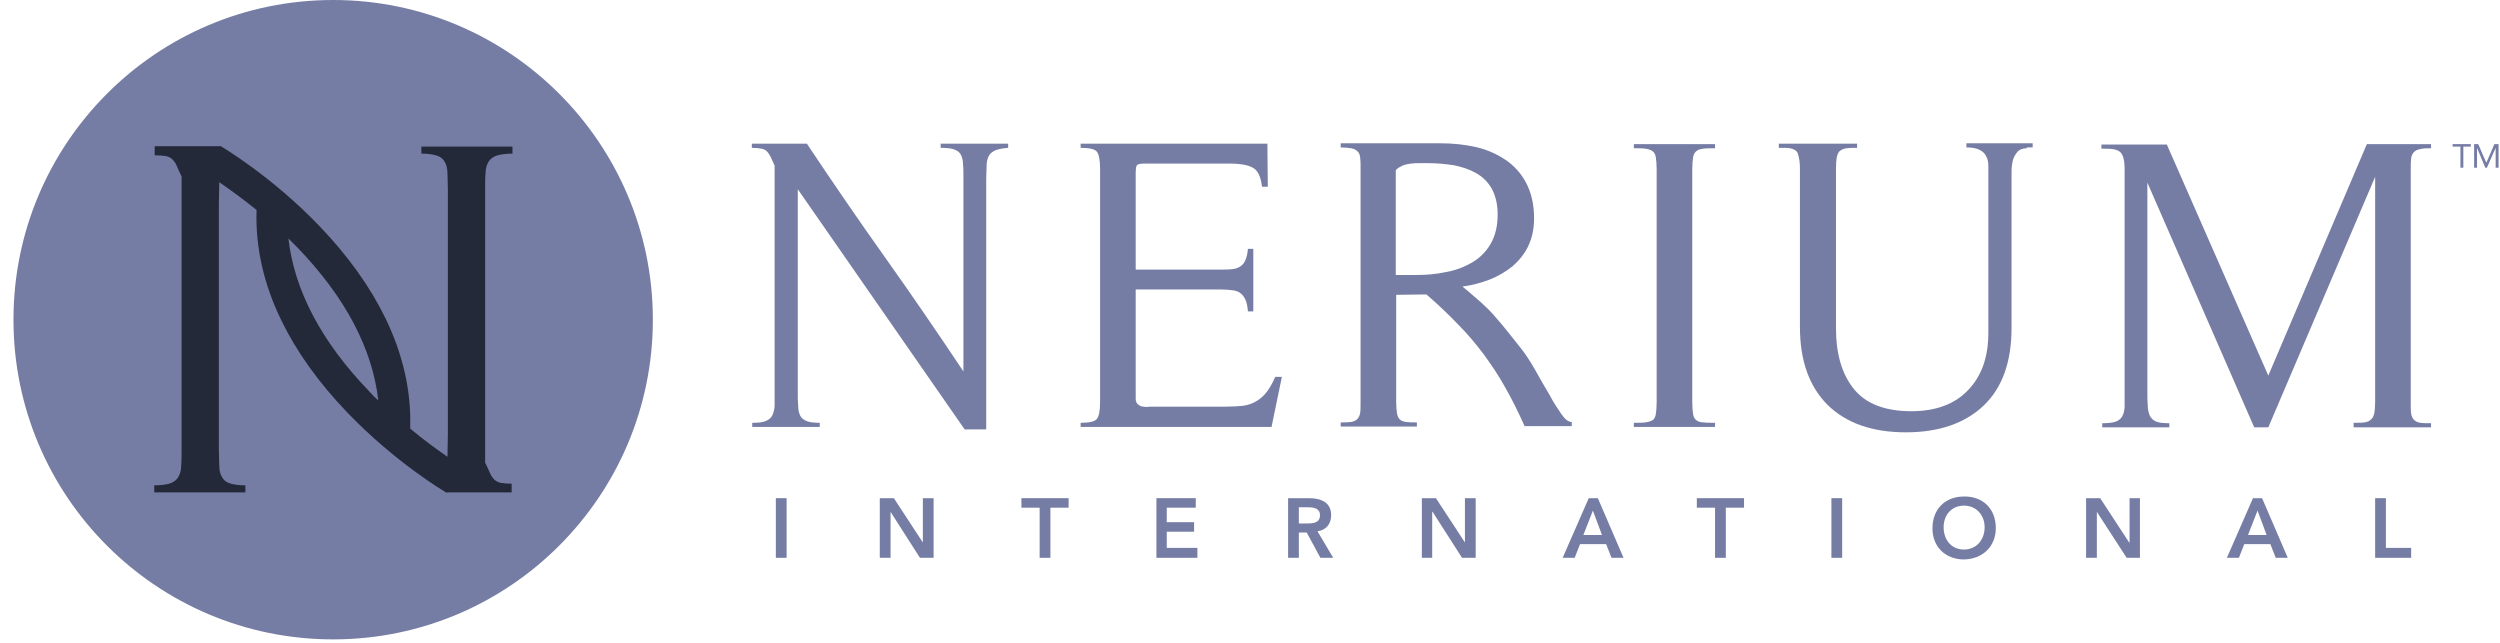
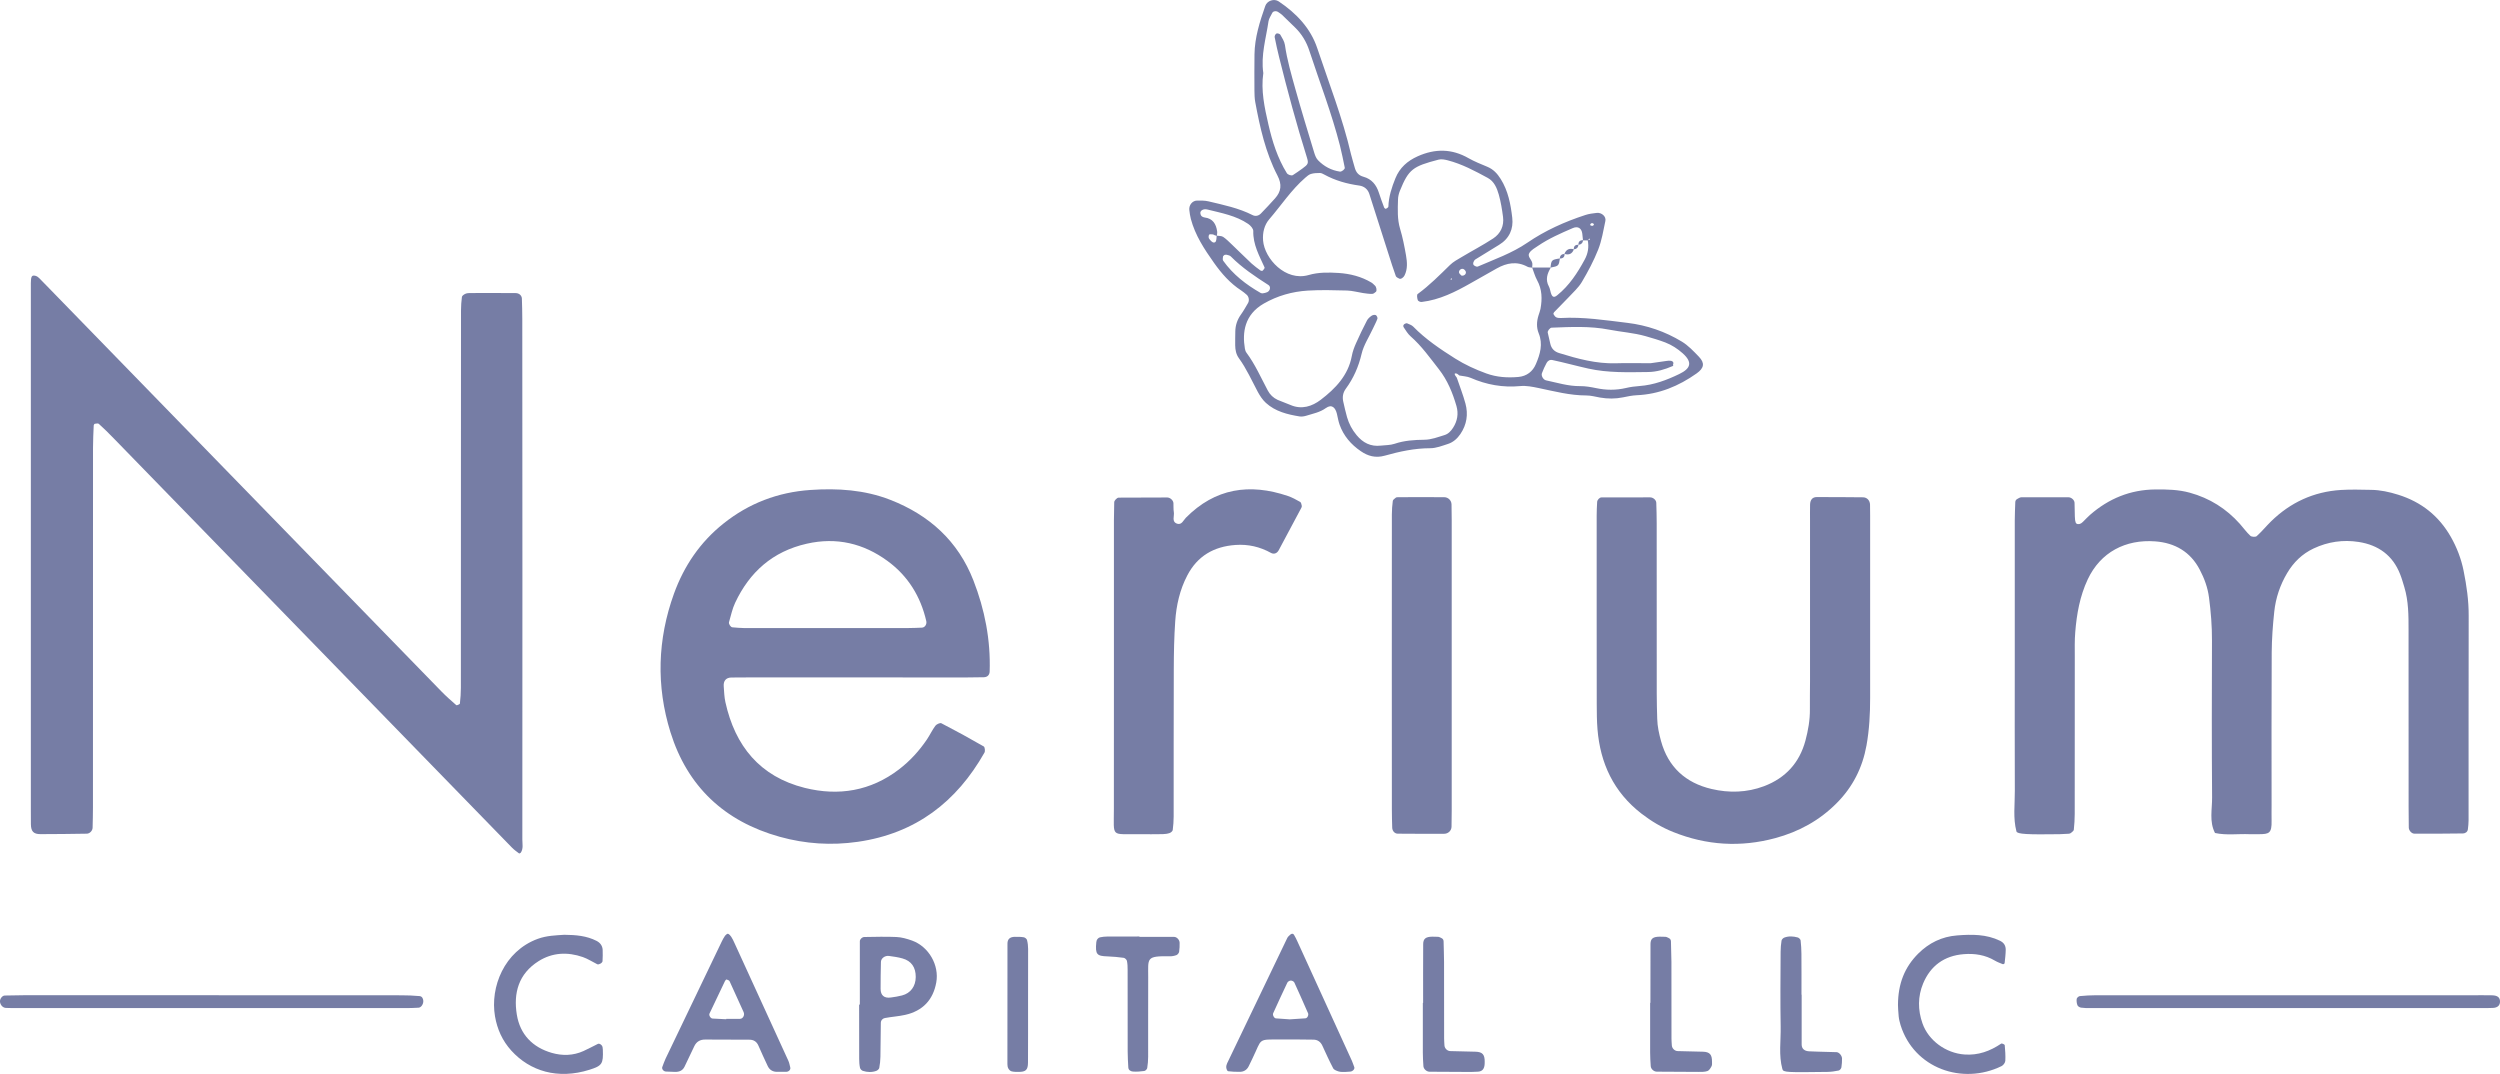
- <svg xmlns="http://www.w3.org/2000/svg" width="175" height="45" viewBox="0 0 175 45" fill="none">
-   <path d="M45.7 22.378C45.7 34.727 35.67 44.757 23.321 44.757C10.972 44.757 0.943 34.756 0.943 22.378C0.943 10.03 10.943 0 23.321 0C35.67 0 45.7 10.03 45.7 22.378Z" fill="#767DA5" />
-   <path d="M35.844 33.858C35.496 33.858 35.235 33.829 35.061 33.8C34.887 33.771 34.742 33.684 34.626 33.597C34.51 33.481 34.394 33.336 34.307 33.133C34.22 32.93 34.105 32.669 33.959 32.379V13.305C33.959 12.842 33.959 12.436 33.989 12.117C33.989 11.798 34.075 11.537 34.191 11.334C34.307 11.131 34.51 10.986 34.742 10.899C35.003 10.812 35.38 10.754 35.873 10.754V10.262H29.495V10.754C29.959 10.754 30.336 10.812 30.597 10.899C30.858 10.986 31.032 11.131 31.148 11.363C31.264 11.566 31.322 11.827 31.322 12.146C31.322 12.465 31.351 12.842 31.351 13.276V30.379L31.322 31.973C30.655 31.51 29.756 30.872 28.713 30.002C28.8 27.422 28.22 24.814 26.974 22.263C25.901 20.059 24.365 17.914 22.364 15.827C19.002 12.32 15.552 10.291 15.407 10.204L15.378 10.233H10.827V10.87C11.175 10.87 11.436 10.899 11.61 10.928C11.784 10.957 11.929 11.044 12.045 11.131C12.161 11.247 12.277 11.392 12.364 11.595C12.451 11.798 12.567 12.059 12.711 12.349V31.423C12.711 31.887 12.711 32.292 12.682 32.611C12.682 32.93 12.596 33.191 12.48 33.394C12.364 33.597 12.161 33.742 11.929 33.829C11.668 33.916 11.291 33.974 10.798 33.974V34.466H17.176V33.974C16.712 33.974 16.335 33.916 16.074 33.829C15.813 33.742 15.639 33.597 15.523 33.365C15.407 33.162 15.349 32.901 15.349 32.582C15.349 32.263 15.32 31.887 15.32 31.452V14.32L15.349 12.755C16.016 13.218 16.915 13.856 17.958 14.697C17.871 17.277 18.451 19.886 19.698 22.436C20.77 24.64 22.306 26.785 24.307 28.872C27.669 32.379 31.119 34.408 31.264 34.495L31.293 34.466H35.815V33.858H35.844ZM25.872 27.422C22.48 23.915 20.596 20.291 20.19 16.697C20.393 16.9 20.596 17.103 20.799 17.306C24.191 20.813 26.075 24.437 26.481 28.031C26.278 27.857 26.075 27.654 25.872 27.422Z" fill="#242939" />
-   <path d="M69.672 10.523C69.469 10.61 69.296 10.755 69.209 10.928C69.122 11.102 69.064 11.334 69.064 11.595C69.064 11.856 69.035 12.175 69.035 12.552V30.06H67.527L55.845 13.247V27.48C55.845 27.857 55.845 28.176 55.874 28.437C55.874 28.698 55.932 28.93 56.019 29.104C56.106 29.278 56.251 29.394 56.483 29.48C56.686 29.567 57.005 29.596 57.382 29.596V29.886H52.657V29.596C53.062 29.596 53.381 29.567 53.584 29.48C53.787 29.394 53.961 29.278 54.048 29.104C54.135 28.93 54.193 28.727 54.222 28.466C54.222 28.205 54.222 27.886 54.222 27.48V11.595C54.106 11.334 54.019 11.131 53.932 10.957C53.845 10.783 53.758 10.668 53.671 10.581C53.584 10.494 53.439 10.436 53.294 10.407C53.149 10.378 52.917 10.349 52.628 10.349V10.059H56.483C58.28 12.755 60.106 15.421 61.962 18.03C63.817 20.639 65.643 23.306 67.44 26.002V12.494C67.44 12.117 67.44 11.769 67.411 11.508C67.411 11.247 67.353 11.015 67.266 10.841C67.18 10.668 67.034 10.552 66.803 10.465C66.571 10.378 66.252 10.349 65.846 10.349V10.059H70.571V10.349C70.194 10.378 69.904 10.436 69.672 10.523Z" fill="#767DA5" />
-   <path d="M89.007 29.886H75.644V29.596C76.253 29.596 76.629 29.509 76.774 29.336C76.919 29.162 77.006 28.785 77.006 28.147V11.798C77.006 11.189 76.919 10.783 76.774 10.61C76.629 10.436 76.253 10.349 75.644 10.349V10.059H88.717L88.746 13.073H88.341C88.254 12.32 88.022 11.885 87.645 11.711C87.297 11.537 86.775 11.45 86.079 11.45H80.166C79.847 11.45 79.644 11.479 79.586 11.566C79.528 11.624 79.499 11.827 79.499 12.146V18.871H85.442C85.761 18.871 86.022 18.871 86.253 18.842C86.485 18.813 86.688 18.755 86.833 18.639C86.978 18.552 87.094 18.407 87.181 18.204C87.268 18.001 87.326 17.741 87.355 17.422H87.732V21.799H87.355C87.326 21.451 87.268 21.161 87.181 20.987C87.094 20.784 86.978 20.639 86.833 20.523C86.688 20.407 86.514 20.349 86.282 20.32C86.05 20.291 85.79 20.262 85.442 20.262H79.499V27.915C79.499 28.089 79.557 28.234 79.673 28.321C79.789 28.408 79.905 28.466 80.05 28.466C80.195 28.495 80.34 28.495 80.514 28.466C80.688 28.466 80.833 28.466 80.949 28.466H85.79C86.253 28.466 86.659 28.437 87.007 28.408C87.355 28.35 87.645 28.263 87.935 28.089C88.196 27.944 88.457 27.712 88.659 27.451C88.862 27.191 89.065 26.843 89.268 26.379H89.732L89.007 29.886Z" fill="#767DA5" />
-   <path d="M106.748 29.886C106.284 28.843 105.82 27.915 105.356 27.104C104.893 26.263 104.371 25.509 103.849 24.785C103.298 24.06 102.718 23.364 102.052 22.697C101.414 22.031 100.689 21.335 99.849 20.61L97.733 20.639V28.147C97.733 28.466 97.761 28.727 97.79 28.93C97.82 29.133 97.906 29.278 97.993 29.365C98.08 29.451 98.225 29.509 98.428 29.538C98.631 29.567 98.863 29.567 99.182 29.567V29.857H93.848V29.567C94.138 29.567 94.37 29.567 94.573 29.538C94.747 29.509 94.892 29.451 95.008 29.336C95.095 29.249 95.182 29.104 95.211 28.901C95.24 28.727 95.24 28.466 95.24 28.118V11.769C95.24 11.45 95.24 11.218 95.211 11.015C95.182 10.812 95.124 10.668 95.008 10.581C94.921 10.494 94.776 10.407 94.573 10.378C94.399 10.349 94.138 10.32 93.848 10.32V10.03H100.834C101.704 10.03 102.516 10.117 103.298 10.291C104.081 10.465 104.777 10.783 105.385 11.189C105.994 11.595 106.487 12.146 106.835 12.813C107.183 13.479 107.385 14.291 107.385 15.277C107.385 16.03 107.241 16.668 106.98 17.219C106.719 17.77 106.342 18.233 105.878 18.639C105.414 19.016 104.864 19.335 104.284 19.567C103.675 19.799 103.037 19.973 102.371 20.059C102.95 20.523 103.385 20.929 103.762 21.248C104.11 21.567 104.429 21.886 104.69 22.205C104.95 22.494 105.211 22.813 105.472 23.132C105.733 23.451 106.023 23.828 106.371 24.263C106.777 24.756 107.125 25.306 107.472 25.915C107.82 26.524 108.139 27.104 108.458 27.625C108.748 28.176 109.038 28.611 109.299 28.988C109.56 29.365 109.791 29.538 110.023 29.538V29.828H106.748V29.886ZM97.761 19.248H99.153C99.849 19.248 100.544 19.19 101.211 19.045C101.878 18.929 102.487 18.697 103.037 18.378C103.588 18.059 104.023 17.625 104.342 17.074C104.661 16.523 104.835 15.856 104.835 15.016C104.835 14.291 104.69 13.711 104.429 13.218C104.168 12.755 103.791 12.378 103.327 12.117C102.863 11.856 102.342 11.682 101.762 11.566C101.182 11.479 100.573 11.421 99.965 11.421H99.385C99.182 11.421 98.979 11.421 98.776 11.45C98.573 11.479 98.37 11.508 98.167 11.595C97.993 11.682 97.82 11.769 97.704 11.914V19.248H97.761Z" fill="#767DA5" />
-   <path d="M114.371 29.886V29.596C114.69 29.596 114.98 29.596 115.183 29.567C115.386 29.538 115.56 29.48 115.676 29.422C115.792 29.336 115.879 29.191 115.908 28.988C115.937 28.785 115.966 28.524 115.966 28.176V11.827C115.966 11.479 115.937 11.218 115.908 11.015C115.879 10.812 115.792 10.668 115.676 10.581C115.56 10.494 115.386 10.436 115.183 10.407C114.98 10.378 114.719 10.378 114.371 10.378V10.088H120.053V10.378C119.705 10.378 119.444 10.378 119.241 10.407C119.039 10.436 118.865 10.465 118.749 10.581C118.633 10.668 118.546 10.812 118.517 11.015C118.488 11.218 118.459 11.479 118.459 11.827V28.176C118.459 28.524 118.488 28.785 118.517 28.988C118.546 29.191 118.633 29.336 118.749 29.422C118.865 29.509 119.039 29.567 119.241 29.567C119.444 29.596 119.705 29.596 120.053 29.596V29.886H114.371Z" fill="#767DA5" />
-   <path d="M141.881 10.378C141.591 10.378 141.359 10.465 141.214 10.639C141.069 10.812 140.953 11.015 140.895 11.247C140.837 11.479 140.808 11.74 140.808 12.001V12.726V22.958C140.808 25.306 140.171 27.133 138.866 28.379C137.562 29.625 135.735 30.263 133.416 30.263C131.068 30.263 129.242 29.625 127.938 28.35C126.662 27.075 125.996 25.277 125.996 22.9V11.798C125.996 11.363 125.938 11.015 125.851 10.754C125.764 10.494 125.445 10.349 124.952 10.349H124.517V10.059H129.996V10.349C129.677 10.349 129.445 10.349 129.242 10.378C129.068 10.407 128.923 10.465 128.807 10.552C128.691 10.639 128.633 10.783 128.575 10.986C128.547 11.189 128.518 11.45 128.518 11.769V22.958C128.518 24.756 128.923 26.176 129.764 27.22C130.605 28.263 131.938 28.785 133.793 28.785C135.504 28.785 136.837 28.292 137.765 27.306C138.721 26.321 139.185 24.987 139.185 23.277V12.668V11.682C139.185 11.392 139.156 11.16 139.04 10.957C138.953 10.755 138.808 10.61 138.576 10.494C138.373 10.378 138.054 10.32 137.649 10.32V10.03H142.287V10.32H141.881V10.378Z" fill="#767DA5" />
-   <path d="M164.752 29.886V29.596C165.071 29.596 165.332 29.596 165.506 29.567C165.709 29.538 165.854 29.481 165.97 29.365C166.086 29.278 166.144 29.133 166.202 28.93C166.231 28.756 166.26 28.495 166.26 28.147V12.378L158.781 29.915H157.795L150.316 12.784V27.451C150.316 27.828 150.316 28.147 150.345 28.408C150.345 28.669 150.403 28.901 150.49 29.104C150.577 29.278 150.722 29.423 150.925 29.509C151.128 29.596 151.447 29.625 151.853 29.625V29.915H147.157V29.625C147.562 29.625 147.881 29.596 148.113 29.509C148.345 29.423 148.49 29.278 148.577 29.104C148.664 28.93 148.722 28.698 148.722 28.437C148.722 28.176 148.722 27.828 148.722 27.451V11.856C148.722 11.508 148.693 11.247 148.635 11.044C148.577 10.841 148.49 10.697 148.374 10.61C148.258 10.523 148.084 10.465 147.881 10.436C147.678 10.407 147.417 10.407 147.099 10.407V10.117H151.679L158.781 26.292L165.68 10.088H170.173V10.378C169.854 10.378 169.622 10.378 169.419 10.436C169.245 10.465 169.1 10.523 168.984 10.639C168.897 10.726 168.81 10.87 168.781 11.073C168.752 11.276 168.752 11.508 168.752 11.827V28.176C168.752 28.495 168.752 28.756 168.781 28.959C168.81 29.133 168.868 29.278 168.984 29.394C169.071 29.481 169.216 29.567 169.419 29.596C169.593 29.625 169.854 29.625 170.173 29.625V29.915H164.752V29.886Z" fill="#767DA5" />
-   <path d="M55.063 34.872H54.309V39.047H55.063V34.872Z" fill="#767DA5" />
-   <path d="M61.585 34.872H62.57L64.6 37.974V34.872H65.353V39.047H64.397L62.339 35.829V39.047H61.585V34.872Z" fill="#767DA5" />
-   <path d="M72.774 35.539H71.499V34.872H74.803V35.539H73.528V39.047H72.774V35.539Z" fill="#767DA5" />
-   <path d="M80.949 34.872H83.703V35.539H81.673V36.553H83.587V37.22H81.673V38.351H83.818V39.047H80.949V34.872Z" fill="#767DA5" />
-   <path d="M90.167 34.872H91.616C92.428 34.872 93.181 35.133 93.181 36.061C93.181 36.669 92.834 37.104 92.225 37.191L93.326 39.047H92.428L91.471 37.278H90.92V39.047H90.167V34.872ZM91.5 36.641C91.906 36.641 92.399 36.611 92.399 36.061C92.399 35.568 91.935 35.51 91.558 35.51H90.92V36.641H91.5Z" fill="#767DA5" />
-   <path d="M99.53 34.872H100.515L102.545 37.974V34.872H103.298V39.047H102.342L100.283 35.829H100.254V39.047H99.53V34.872Z" fill="#767DA5" />
-   <path d="M111.212 34.872H111.85L113.647 39.047H112.806L112.429 38.09H110.603L110.226 39.047H109.386L111.212 34.872ZM112.139 37.452L111.502 35.742L110.835 37.452H112.139Z" fill="#767DA5" />
-   <path d="M120.053 35.539H118.778V34.872H122.082V35.539H120.807V39.047H120.053V35.539Z" fill="#767DA5" />
-   <path d="M128.952 34.872H128.199V39.047H128.952V34.872Z" fill="#767DA5" />
-   <path d="M137.475 34.756C138.779 34.727 139.707 35.597 139.707 36.959C139.707 38.264 138.779 39.133 137.475 39.162C136.199 39.162 135.272 38.293 135.272 36.988C135.272 35.626 136.17 34.756 137.475 34.756ZM137.475 38.467C138.344 38.467 138.924 37.8 138.924 36.901C138.924 36.061 138.344 35.394 137.475 35.394C136.605 35.394 136.054 36.061 136.054 36.901C136.054 37.8 136.605 38.467 137.475 38.467Z" fill="#767DA5" />
-   <path d="M146.026 34.872H147.012L149.041 37.974H149.07V34.872H149.795V39.047H148.867L146.78 35.829V39.047H146.026V34.872Z" fill="#767DA5" />
-   <path d="M157.708 34.872H158.346L160.143 39.047H159.302L158.926 38.09H157.099L156.723 39.047H155.882L157.708 34.872ZM158.665 37.452L158.027 35.742L157.36 37.452H158.665Z" fill="#767DA5" />
-   <path d="M166.26 34.872H167.013V38.351H168.781V39.047H166.26V34.872Z" fill="#767DA5" />
-   <path d="M172.956 10.262H172.434V11.74H172.231V10.262H171.68V10.088H172.956V10.262Z" fill="#767DA5" />
-   <path d="M173.188 10.088H173.477L174.028 11.363H174.057L174.608 10.088H174.898V11.74H174.695V10.349L174.086 11.74H173.97L173.391 10.349V11.74H173.188V10.088Z" fill="#767DA5" />
+ <svg xmlns="http://www.w3.org/2000/svg" width="142" height="61" viewBox="0 0 142 61" fill="none">
+   <path d="M29.673 32.701C29.673 37.695 29.673 42.689 29.669 47.682C29.669 47.931 29.735 48.196 29.584 48.428C29.567 48.454 29.498 48.487 29.482 48.474C29.347 48.37 29.202 48.27 29.086 48.151C26.57 45.567 24.057 42.983 21.541 40.398C16.511 35.227 11.482 30.059 6.452 24.891C6.179 24.61 5.902 24.335 5.612 24.074C5.573 24.035 5.464 24.061 5.388 24.07C5.362 24.074 5.326 24.129 5.323 24.161C5.306 24.59 5.283 25.02 5.283 25.45C5.28 32.252 5.283 39.052 5.28 45.854C5.28 46.242 5.27 46.629 5.26 47.014C5.257 47.185 5.099 47.35 4.931 47.353C4.054 47.366 3.178 47.379 2.299 47.379C1.904 47.379 1.762 47.224 1.755 46.823C1.749 46.565 1.752 46.306 1.752 46.048C1.752 36.277 1.752 26.506 1.752 16.735C1.752 16.519 1.752 16.305 1.752 16.089C1.755 15.747 1.795 15.653 1.917 15.653C2.115 15.656 2.22 15.792 2.338 15.911C2.493 16.063 2.641 16.221 2.793 16.377C5.945 19.616 9.097 22.853 12.246 26.093C16.518 30.482 20.79 34.875 25.065 39.265C25.335 39.543 25.628 39.801 25.921 40.056C25.944 40.075 26.119 40.001 26.122 39.962C26.155 39.665 26.178 39.368 26.178 39.071C26.181 35.024 26.181 30.98 26.181 26.932C26.181 23.831 26.181 20.734 26.185 17.633C26.185 17.378 26.204 17.119 26.237 16.864C26.247 16.803 26.339 16.735 26.409 16.7C26.484 16.661 26.577 16.645 26.659 16.645C27.535 16.641 28.415 16.641 29.291 16.648C29.485 16.648 29.636 16.784 29.643 16.955C29.656 17.342 29.666 17.73 29.666 18.114C29.673 22.972 29.673 27.837 29.673 32.701Z" fill="#767DA5" />
+   <path d="M114.439 37.688C114.439 34.978 114.439 32.265 114.439 29.555C114.439 29.213 114.458 28.87 114.468 28.525C114.472 28.36 114.613 28.328 114.722 28.266C114.758 28.247 114.807 28.244 114.85 28.244C115.726 28.244 116.603 28.244 117.482 28.244C117.656 28.244 117.831 28.405 117.834 28.56C117.841 28.819 117.844 29.077 117.851 29.335C117.861 29.672 117.907 29.759 118.025 29.768C118.177 29.781 118.256 29.691 118.345 29.607C118.47 29.487 118.585 29.355 118.717 29.242C119.774 28.321 121 27.814 122.422 27.801C123.081 27.795 123.733 27.808 124.379 27.985C125.512 28.296 126.454 28.893 127.225 29.756C127.426 29.982 127.6 30.23 127.821 30.434C127.89 30.498 128.114 30.511 128.18 30.453C128.47 30.192 128.717 29.888 128.993 29.617C130.093 28.541 131.414 27.927 132.965 27.83C133.532 27.795 134.105 27.814 134.675 27.824C135.205 27.83 135.716 27.943 136.223 28.102C137.537 28.515 138.528 29.306 139.204 30.489C139.55 31.096 139.797 31.742 139.932 32.417C140.103 33.26 140.225 34.11 140.221 34.978C140.212 38.851 140.218 42.724 140.215 46.597C140.215 46.768 140.195 46.94 140.175 47.107C140.156 47.259 140.021 47.337 139.902 47.34C138.983 47.356 138.061 47.353 137.142 47.353C136.98 47.353 136.822 47.175 136.819 47.007C136.812 46.62 136.809 46.232 136.809 45.848C136.809 42.492 136.809 39.136 136.806 35.776C136.806 34.959 136.806 34.139 136.565 33.344C136.49 33.099 136.421 32.85 136.325 32.611C135.91 31.548 135.096 30.957 133.973 30.783C133.087 30.644 132.228 30.77 131.411 31.154C130.755 31.464 130.271 31.942 129.909 32.553C129.507 33.231 129.26 33.968 129.178 34.743C129.095 35.511 129.039 36.287 129.033 37.059C129.016 39.943 129.026 42.824 129.026 45.709C129.026 46.009 129.02 46.313 129.026 46.613C129.043 47.337 128.881 47.379 128.302 47.382C128.127 47.382 127.949 47.388 127.775 47.382C127.119 47.353 126.46 47.456 125.812 47.314C125.476 46.665 125.654 45.967 125.647 45.295C125.624 42.327 125.63 39.355 125.64 36.387C125.644 35.566 125.578 34.752 125.472 33.942C125.4 33.38 125.209 32.856 124.945 32.356C124.418 31.345 123.539 30.834 122.419 30.75C120.733 30.624 119.307 31.364 118.582 32.911C118.134 33.867 117.956 34.878 117.874 35.909C117.834 36.38 117.848 36.855 117.848 37.327C117.844 40.295 117.848 43.267 117.844 46.235C117.844 46.536 117.824 46.836 117.792 47.133C117.785 47.198 117.689 47.256 117.63 47.311C117.6 47.337 117.551 47.353 117.512 47.356C117.337 47.369 117.162 47.379 116.988 47.382C115.163 47.408 114.574 47.382 114.534 47.224C114.333 46.465 114.448 45.689 114.442 44.921C114.432 42.511 114.439 40.098 114.439 37.688Z" fill="#767DA5" />
+   <path d="M48.648 38.477C46.629 38.477 44.609 38.477 42.59 38.477C42.238 38.477 41.889 38.477 41.536 38.483C41.24 38.49 41.082 38.67 41.108 38.99C41.131 39.291 41.138 39.597 41.204 39.888C41.751 42.362 43.154 44.113 45.716 44.753C47.64 45.231 49.461 44.927 51.065 43.7C51.694 43.218 52.218 42.64 52.656 41.991C52.824 41.739 52.952 41.461 53.133 41.219C53.196 41.135 53.397 41.045 53.466 41.08C54.28 41.5 55.083 41.939 55.877 42.398C55.94 42.434 55.966 42.663 55.917 42.75C54.332 45.544 52.02 47.34 48.723 47.815C47.218 48.031 45.746 47.934 44.293 47.531C41.131 46.652 39.037 44.656 38.081 41.587C37.265 38.961 37.344 36.316 38.282 33.719C38.852 32.146 39.768 30.792 41.095 29.736C42.531 28.589 44.185 27.956 46.032 27.83C47.58 27.724 49.105 27.821 50.564 28.389C52.797 29.258 54.421 30.744 55.288 32.963C55.936 34.626 56.272 36.351 56.213 38.141C56.206 38.338 56.085 38.461 55.887 38.467C55.535 38.473 55.185 38.48 54.833 38.48C52.775 38.477 50.713 38.477 48.648 38.477ZM46.978 35.673C48.513 35.673 50.047 35.673 51.579 35.673C51.842 35.673 52.103 35.66 52.366 35.65C52.534 35.644 52.653 35.46 52.613 35.279C52.294 33.887 51.579 32.717 50.413 31.865C49.046 30.863 47.514 30.498 45.822 30.883C43.882 31.322 42.574 32.498 41.757 34.236C41.593 34.581 41.517 34.969 41.408 35.337C41.378 35.44 41.504 35.624 41.596 35.631C41.813 35.647 42.031 35.673 42.245 35.673C43.822 35.673 45.4 35.673 46.978 35.673Z" fill="#767DA5" />
+   <path d="M90.691 34.965C90.691 33.073 90.691 31.18 90.691 29.284C90.691 29.025 90.704 28.77 90.718 28.512C90.724 28.392 90.853 28.253 90.965 28.253C91.883 28.25 92.806 28.247 93.725 28.25C93.906 28.25 94.074 28.405 94.077 28.56C94.09 28.948 94.1 29.332 94.1 29.72C94.103 32.947 94.1 36.174 94.103 39.404C94.103 39.879 94.117 40.35 94.13 40.825C94.14 41.258 94.232 41.674 94.347 42.094C94.752 43.567 95.74 44.468 97.216 44.814C98.204 45.047 99.219 45.024 100.197 44.656C101.432 44.187 102.212 43.315 102.548 42.069C102.703 41.487 102.809 40.893 102.802 40.282C102.795 39.765 102.809 39.249 102.809 38.732C102.809 35.676 102.809 32.62 102.809 29.565C102.809 29.265 102.805 28.961 102.812 28.66C102.819 28.389 102.95 28.234 103.187 28.234C104.064 28.234 104.943 28.237 105.819 28.247C106.05 28.25 106.211 28.428 106.218 28.664C106.224 28.88 106.224 29.093 106.224 29.31C106.224 32.753 106.221 36.196 106.224 39.639C106.224 40.544 106.178 41.445 106.017 42.34C105.789 43.606 105.236 44.704 104.32 45.621C103.349 46.6 102.176 47.243 100.836 47.605C98.863 48.138 96.933 48.018 95.039 47.259C94.387 46.998 93.787 46.642 93.234 46.213C91.653 44.988 90.895 43.354 90.737 41.419C90.698 40.948 90.698 40.473 90.695 40.001C90.691 38.325 90.695 36.645 90.691 34.965Z" fill="#767DA5" />
+   <path d="M82.747 21.454C82.912 21.942 83.103 22.426 83.238 22.924C83.402 23.531 83.313 24.119 82.951 24.652C82.776 24.907 82.549 25.117 82.249 25.214C81.917 25.321 81.574 25.459 81.235 25.459C80.346 25.459 79.489 25.647 78.65 25.883C78.123 26.031 77.691 25.902 77.289 25.624C76.739 25.25 76.314 24.755 76.09 24.125C76.018 23.925 75.985 23.709 75.936 23.502C75.85 23.156 75.649 22.933 75.303 23.182C74.974 23.421 74.582 23.492 74.21 23.609C74.088 23.647 73.946 23.673 73.821 23.654C73.123 23.541 72.441 23.373 71.904 22.885C71.716 22.714 71.568 22.488 71.446 22.265C71.1 21.619 70.804 20.944 70.369 20.346C70.211 20.13 70.162 19.875 70.159 19.613C70.155 19.355 70.162 19.096 70.165 18.838C70.168 18.483 70.274 18.166 70.481 17.872C70.633 17.662 70.758 17.433 70.89 17.21C70.975 17.064 70.933 16.845 70.807 16.738C70.709 16.654 70.61 16.57 70.501 16.499C69.869 16.089 69.391 15.543 68.96 14.936C68.406 14.154 67.886 13.366 67.639 12.432C67.596 12.268 67.573 12.097 67.553 11.925C67.523 11.648 67.731 11.393 67.995 11.393C68.212 11.393 68.439 11.386 68.647 11.438C69.496 11.641 70.356 11.816 71.143 12.216C71.311 12.303 71.489 12.261 71.621 12.126C71.894 11.845 72.161 11.56 72.421 11.27C72.774 10.876 72.823 10.478 72.563 9.978C71.881 8.666 71.565 7.235 71.298 5.798C71.259 5.588 71.255 5.368 71.252 5.155C71.249 4.467 71.245 3.779 71.255 3.091C71.268 2.132 71.555 1.231 71.868 0.336C71.973 0.036 72.372 -0.094 72.632 0.081C73.633 0.753 74.44 1.599 74.822 2.742C75.491 4.742 76.262 6.709 76.739 8.766C76.799 9.018 76.881 9.264 76.947 9.513C77.019 9.781 77.157 9.962 77.451 10.042C77.909 10.168 78.175 10.498 78.317 10.937C78.409 11.225 78.514 11.505 78.62 11.79C78.633 11.822 78.702 11.87 78.715 11.864C78.771 11.832 78.857 11.783 78.86 11.738C78.877 11.17 79.051 10.64 79.262 10.12C79.503 9.529 79.937 9.141 80.527 8.876C81.518 8.434 82.467 8.443 83.415 8.986C83.755 9.18 84.124 9.322 84.483 9.474C84.822 9.616 85.046 9.858 85.237 10.162C85.665 10.84 85.807 11.606 85.896 12.368C85.971 12.998 85.734 13.553 85.145 13.909C84.697 14.18 84.252 14.458 83.807 14.732C83.702 14.797 83.636 14.988 83.709 15.059C83.761 15.11 83.877 15.165 83.933 15.143C84.888 14.729 85.879 14.383 86.749 13.789C87.763 13.095 88.876 12.594 90.046 12.213C90.25 12.145 90.471 12.119 90.688 12.093C90.971 12.058 91.241 12.297 91.185 12.552C91.07 13.098 90.981 13.657 90.78 14.17C90.526 14.81 90.2 15.424 89.848 16.018C89.654 16.347 89.347 16.612 89.084 16.9C88.817 17.184 88.537 17.455 88.27 17.736C88.244 17.762 88.224 17.827 88.241 17.849C88.28 17.917 88.33 17.991 88.395 18.024C88.468 18.059 88.567 18.066 88.652 18.063C89.93 17.991 91.189 18.189 92.447 18.34C93.543 18.473 94.584 18.831 95.523 19.4C95.889 19.619 96.195 19.949 96.495 20.259C96.847 20.624 96.794 20.908 96.366 21.212C95.349 21.932 94.235 22.394 92.967 22.449C92.707 22.462 92.447 22.514 92.19 22.569C91.755 22.659 91.32 22.656 90.882 22.581C90.625 22.536 90.365 22.462 90.105 22.462C89.173 22.462 88.284 22.226 87.388 22.039C87.042 21.968 86.703 21.897 86.35 21.929C85.365 22.023 84.433 21.855 83.531 21.461C83.336 21.377 83.106 21.37 82.892 21.328C82.832 21.289 82.78 21.222 82.717 21.215C82.585 21.192 82.592 21.257 82.747 21.454ZM90.187 13.657C90.095 13.657 90.006 13.653 89.914 13.653C89.901 13.527 89.888 13.398 89.874 13.272C89.835 12.959 89.624 12.83 89.334 12.956C88.652 13.25 87.974 13.547 87.361 13.964C87.183 14.083 86.973 14.199 86.867 14.367C86.736 14.574 87.006 14.748 87.035 14.952C87.048 15.033 87.029 15.12 87.025 15.204C86.94 15.188 86.841 15.194 86.768 15.155C86.162 14.823 85.586 14.929 85.019 15.246C84.525 15.524 84.031 15.802 83.541 16.082C82.665 16.58 81.772 17.032 80.748 17.152C80.675 17.161 80.547 17.103 80.53 17.048C80.494 16.939 80.464 16.741 80.524 16.7C81.196 16.209 81.772 15.624 82.362 15.049C82.543 14.871 82.783 14.742 83.007 14.61C83.606 14.251 84.226 13.928 84.809 13.547C85.237 13.266 85.438 12.83 85.372 12.319C85.316 11.893 85.247 11.467 85.132 11.056C85.026 10.685 84.871 10.301 84.502 10.104C83.775 9.71 83.04 9.316 82.23 9.106C82.065 9.064 81.871 9.025 81.713 9.067C80.25 9.448 80.013 9.609 79.516 10.834C79.453 10.992 79.41 11.166 79.407 11.334C79.391 11.893 79.361 12.449 79.526 12.998C79.674 13.489 79.773 13.999 79.862 14.506C79.927 14.887 79.96 15.275 79.779 15.643C79.723 15.759 79.572 15.873 79.48 15.827C79.404 15.792 79.305 15.743 79.282 15.679C79.137 15.275 79.005 14.868 78.877 14.458C78.508 13.311 78.149 12.161 77.777 11.014C77.691 10.75 77.487 10.579 77.207 10.54C76.505 10.443 75.837 10.255 75.214 9.913C75.138 9.871 75.053 9.826 74.971 9.826C74.799 9.826 74.621 9.832 74.46 9.881C74.341 9.916 74.236 10.013 74.137 10.097C73.343 10.788 72.774 11.664 72.095 12.452C71.812 12.781 71.707 13.214 71.743 13.666C71.828 14.694 73.021 16.002 74.332 15.621C74.895 15.459 75.465 15.469 76.028 15.504C76.686 15.546 77.326 15.708 77.899 16.05C77.971 16.092 78.03 16.163 78.096 16.221C78.179 16.293 78.221 16.515 78.152 16.573C78.09 16.628 78.011 16.693 77.938 16.693C77.767 16.696 77.592 16.67 77.421 16.645C77.118 16.599 76.818 16.512 76.515 16.502C75.771 16.483 75.02 16.46 74.279 16.506C73.396 16.561 72.556 16.8 71.785 17.242C70.682 17.875 70.557 18.89 70.709 19.797C70.722 19.881 70.751 19.971 70.801 20.036C71.295 20.701 71.624 21.457 72.01 22.181C72.135 22.417 72.322 22.598 72.566 22.711C72.803 22.817 73.054 22.895 73.294 23.001C73.936 23.282 74.532 23.079 75.02 22.707C75.856 22.068 76.578 21.319 76.782 20.224C76.828 19.971 76.92 19.723 77.026 19.487C77.217 19.054 77.424 18.628 77.642 18.208C77.698 18.098 77.806 18.004 77.909 17.933C77.968 17.891 78.086 17.869 78.146 17.898C78.202 17.927 78.258 18.05 78.238 18.105C78.165 18.305 78.06 18.492 77.971 18.686C77.754 19.154 77.454 19.607 77.339 20.098C77.167 20.828 76.881 21.483 76.439 22.084C76.275 22.31 76.239 22.556 76.298 22.817C76.364 23.111 76.43 23.405 76.512 23.696C76.621 24.07 76.799 24.41 77.055 24.716C77.414 25.149 77.853 25.379 78.432 25.311C78.692 25.279 78.969 25.291 79.213 25.207C79.763 25.02 80.329 24.985 80.899 24.978C81.304 24.975 81.67 24.826 82.045 24.713C82.263 24.649 82.411 24.487 82.533 24.3C82.78 23.916 82.852 23.499 82.727 23.063C82.51 22.313 82.217 21.596 81.729 20.973C81.222 20.327 80.748 19.652 80.122 19.103C79.964 18.964 79.852 18.773 79.733 18.596C79.674 18.508 79.713 18.424 79.816 18.382C79.852 18.366 79.904 18.353 79.934 18.369C80.049 18.421 80.184 18.463 80.27 18.55C80.975 19.271 81.805 19.829 82.655 20.366C83.211 20.715 83.801 20.986 84.423 21.212C85.019 21.428 85.619 21.464 86.238 21.412C86.719 21.37 87.062 21.099 87.239 20.679C87.477 20.12 87.651 19.545 87.397 18.928C87.263 18.599 87.282 18.253 87.388 17.914C87.424 17.791 87.477 17.669 87.5 17.543C87.602 16.98 87.595 16.435 87.305 15.911C87.183 15.688 87.118 15.437 87.025 15.194C87.381 15.194 87.734 15.194 88.089 15.194C87.882 15.537 87.766 15.886 87.977 16.273C88.037 16.383 88.05 16.515 88.089 16.638C88.168 16.89 88.27 16.919 88.455 16.767C89.137 16.215 89.601 15.501 90.009 14.748C90.201 14.396 90.26 14.028 90.181 13.637C90.214 13.631 90.253 13.631 90.283 13.615C90.299 13.605 90.303 13.566 90.309 13.544C90.263 13.582 90.227 13.621 90.187 13.657ZM69.105 13.385C69.23 13.405 69.381 13.392 69.477 13.457C69.654 13.576 69.806 13.734 69.964 13.883C70.34 14.241 70.709 14.61 71.087 14.965C71.245 15.11 71.423 15.236 71.598 15.366C71.627 15.388 71.703 15.391 71.723 15.372C71.772 15.32 71.845 15.23 71.828 15.191C71.529 14.529 71.166 13.889 71.186 13.121C71.189 12.988 71.031 12.81 70.9 12.72C70.201 12.245 69.378 12.1 68.578 11.9C68.36 11.845 68.169 11.954 68.179 12.106C68.192 12.255 68.278 12.332 68.419 12.352C68.894 12.41 69.075 12.726 69.134 13.143C69.147 13.227 69.124 13.311 69.118 13.398C69.078 13.385 69.035 13.379 68.996 13.363C68.956 13.347 68.92 13.314 68.884 13.314C68.815 13.308 68.699 13.295 68.68 13.327C68.643 13.385 68.637 13.498 68.673 13.55C68.739 13.644 68.844 13.77 68.94 13.776C69.078 13.786 69.088 13.628 69.098 13.511C69.095 13.466 69.101 13.427 69.105 13.385ZM71.756 4.151C71.614 5.136 71.825 6.111 72.046 7.071C72.266 8.03 72.563 8.98 73.093 9.836C73.149 9.926 73.357 9.997 73.436 9.945C73.617 9.826 73.798 9.706 73.972 9.577C74.308 9.335 74.335 9.277 74.233 8.947C73.64 7.061 73.129 5.155 72.652 3.24C72.56 2.865 72.474 2.487 72.401 2.109C72.388 2.045 72.448 1.928 72.504 1.903C72.556 1.88 72.691 1.919 72.721 1.97C72.826 2.154 72.955 2.351 72.984 2.555C73.106 3.408 73.347 4.231 73.577 5.058C73.913 6.257 74.276 7.449 74.638 8.64C74.687 8.802 74.747 8.98 74.862 9.099C75.198 9.448 75.616 9.674 76.11 9.748C76.206 9.761 76.403 9.609 76.383 9.525C76.295 9.106 76.216 8.686 76.11 8.272C75.642 6.438 74.957 4.671 74.368 2.875C74.203 2.374 73.943 1.935 73.561 1.563C73.311 1.321 73.064 1.076 72.813 0.837C72.751 0.778 72.671 0.736 72.602 0.685C72.494 0.604 72.312 0.627 72.263 0.736C72.191 0.891 72.079 1.04 72.052 1.205C71.911 2.177 71.608 3.136 71.756 4.151ZM93.751 20.631C93.968 20.598 94.314 20.547 94.66 20.501C94.746 20.488 94.835 20.479 94.917 20.495C95.022 20.514 95.075 20.595 95.039 20.682C94.973 20.84 95.164 20.724 95.003 20.795C94.558 20.986 94.1 21.125 93.613 21.131C92.476 21.144 91.343 21.186 90.21 20.934C89.528 20.782 88.857 20.595 88.175 20.45C88.03 20.417 87.911 20.498 87.849 20.611C87.743 20.798 87.661 20.995 87.582 21.196C87.526 21.341 87.658 21.57 87.812 21.603C88.451 21.738 89.081 21.939 89.749 21.932C90.052 21.929 90.362 21.984 90.658 22.045C91.225 22.165 91.785 22.171 92.351 22.039C92.605 21.977 92.868 21.945 93.129 21.926C93.932 21.868 94.673 21.587 95.378 21.247C96.03 20.934 96.152 20.585 95.582 20.072C95.286 19.807 94.957 19.594 94.588 19.451C94.222 19.313 93.843 19.2 93.465 19.093C92.789 18.902 92.084 18.857 91.403 18.725C90.312 18.512 89.225 18.57 88.132 18.612C88.037 18.615 87.892 18.799 87.911 18.89C87.957 19.099 88.01 19.309 88.056 19.519C88.116 19.8 88.293 19.975 88.564 20.055C89.611 20.378 90.662 20.666 91.778 20.634C92.391 20.614 93.007 20.631 93.751 20.631ZM69.549 14.48C69.519 14.513 69.47 14.539 69.467 14.574C69.457 14.652 69.437 14.755 69.477 14.81C70.03 15.588 70.771 16.163 71.601 16.638C71.634 16.657 71.687 16.667 71.726 16.661C71.809 16.648 71.894 16.635 71.97 16.599C72.148 16.525 72.194 16.286 72.052 16.192C71.291 15.705 70.544 15.207 69.908 14.564C69.856 14.509 69.757 14.493 69.678 14.471C69.635 14.461 69.589 14.474 69.549 14.48ZM83.01 15.653C83.142 15.685 83.287 15.579 83.261 15.446C83.248 15.382 83.182 15.307 83.122 15.281C83.001 15.23 82.849 15.352 82.872 15.482C82.885 15.546 82.961 15.595 83.01 15.653ZM90.54 12.772C90.52 12.739 90.51 12.691 90.48 12.681C90.448 12.668 90.385 12.675 90.362 12.697C90.289 12.768 90.319 12.823 90.438 12.83C90.471 12.833 90.507 12.791 90.54 12.772ZM82.437 15.805L82.391 15.863L82.457 15.876L82.437 15.805Z" fill="#767DA5" />
+   <path d="M63.271 37.811C63.271 35.059 63.271 32.304 63.271 29.552C63.271 29.21 63.281 28.864 63.288 28.522C63.291 28.428 63.446 28.266 63.538 28.266C64.457 28.26 65.376 28.257 66.298 28.257C66.469 28.257 66.641 28.421 66.651 28.576C66.661 28.748 66.644 28.922 66.674 29.09C66.713 29.319 66.529 29.642 66.871 29.749C67.122 29.826 67.221 29.546 67.359 29.407C69.016 27.733 70.972 27.433 73.156 28.173C73.399 28.257 73.63 28.383 73.854 28.512C73.91 28.544 73.923 28.66 73.943 28.741C73.949 28.777 73.926 28.825 73.907 28.861C73.482 29.662 73.057 30.46 72.629 31.257C72.533 31.432 72.359 31.497 72.194 31.406C71.565 31.057 70.896 30.902 70.175 30.954C68.943 31.041 68.014 31.584 67.441 32.679C67.013 33.496 66.815 34.378 66.753 35.282C66.69 36.183 66.674 37.088 66.671 37.989C66.661 40.786 66.667 43.583 66.664 46.377C66.664 46.633 66.644 46.891 66.611 47.146C66.601 47.211 66.509 47.291 66.433 47.317C66.311 47.359 66.176 47.376 66.048 47.379C65.61 47.385 65.172 47.388 64.731 47.382C63.067 47.356 63.271 47.615 63.268 45.945C63.265 43.231 63.271 40.521 63.271 37.811Z" fill="#767DA5" />
+   <path d="M79.055 37.734C79.055 34.895 79.055 32.059 79.058 29.219C79.058 28.964 79.078 28.706 79.111 28.451C79.121 28.386 79.213 28.325 79.275 28.273C79.305 28.247 79.358 28.241 79.4 28.241C80.277 28.237 81.153 28.234 82.029 28.241C82.259 28.241 82.441 28.425 82.447 28.648C82.454 28.948 82.457 29.248 82.457 29.549C82.457 35.053 82.457 40.557 82.457 46.061C82.457 46.361 82.454 46.662 82.447 46.962C82.441 47.182 82.259 47.359 82.022 47.359C81.146 47.363 80.27 47.359 79.394 47.353C79.219 47.353 79.084 47.201 79.078 47.014C79.068 46.671 79.058 46.326 79.058 45.983C79.055 43.238 79.055 40.486 79.055 37.734Z" fill="#767DA5" />
+   <path d="M129.965 56.53C133.469 56.53 136.974 56.53 140.481 56.53C140.831 56.53 141.183 56.526 141.532 56.533C141.845 56.536 141.987 56.643 142 56.859C142.013 57.098 141.868 57.24 141.598 57.25C141.466 57.256 141.335 57.26 141.203 57.26C133.71 57.26 126.22 57.26 118.727 57.26C118.552 57.26 118.374 57.26 118.203 57.234C118.127 57.224 118.025 57.163 117.999 57.098C117.956 56.988 117.94 56.856 117.956 56.736C117.966 56.675 118.068 56.584 118.137 56.578C118.44 56.549 118.747 56.53 119.053 56.53C122.692 56.53 126.329 56.53 129.965 56.53Z" fill="#767DA5" />
+   <path d="M44.478 60.88C44.313 60.88 44.224 60.88 44.135 60.88C43.892 60.88 43.714 60.771 43.611 60.561C43.427 60.17 43.246 59.779 43.075 59.385C42.976 59.159 42.801 59.055 42.567 59.055C41.734 59.049 40.901 59.052 40.068 59.046C39.774 59.042 39.564 59.159 39.438 59.42C39.251 59.808 39.066 60.199 38.882 60.587C38.776 60.809 38.585 60.887 38.348 60.884C38.174 60.88 37.999 60.874 37.825 60.864C37.686 60.858 37.578 60.716 37.617 60.609C37.68 60.448 37.732 60.286 37.805 60.131C38.865 57.915 39.929 55.699 40.993 53.484C41.049 53.367 41.112 53.251 41.184 53.148C41.224 53.096 41.316 53.022 41.352 53.038C41.425 53.067 41.49 53.141 41.536 53.212C41.606 53.319 41.662 53.438 41.714 53.555C42.739 55.79 43.76 58.022 44.781 60.257C44.833 60.373 44.853 60.502 44.886 60.625C44.922 60.748 44.814 60.871 44.662 60.88C44.573 60.877 44.488 60.88 44.478 60.88ZM41.25 57.893C41.25 57.886 41.25 57.877 41.25 57.87C41.51 57.87 41.774 57.873 42.034 57.87C42.199 57.867 42.314 57.66 42.238 57.489C41.974 56.904 41.711 56.316 41.441 55.735C41.418 55.687 41.336 55.654 41.273 55.635C41.253 55.628 41.197 55.68 41.181 55.719C40.884 56.336 40.588 56.956 40.298 57.573C40.252 57.67 40.364 57.851 40.473 57.854C40.73 57.87 40.99 57.88 41.25 57.893Z" fill="#767DA5" />
+   <path d="M76.397 60.887C76.308 60.884 76.169 60.897 76.044 60.861C75.929 60.829 75.774 60.771 75.725 60.68C75.504 60.26 75.31 59.831 75.112 59.398C75.013 59.178 74.842 59.056 74.608 59.052C73.996 59.039 73.38 59.042 72.767 59.042C71.403 59.042 71.7 58.971 71.15 60.099C71.074 60.254 71.002 60.409 70.926 60.564C70.82 60.777 70.639 60.884 70.402 60.88C70.185 60.88 69.967 60.874 69.753 60.845C69.707 60.839 69.658 60.712 69.651 60.635C69.645 60.554 69.668 60.464 69.704 60.389C70.84 58.019 71.977 55.648 73.116 53.28C73.152 53.206 73.222 53.148 73.284 53.09C73.37 53.015 73.452 53.019 73.498 53.096C73.564 53.206 73.623 53.322 73.676 53.438C74.714 55.712 75.751 57.983 76.789 60.257C76.841 60.373 76.877 60.496 76.924 60.616C76.963 60.716 76.835 60.858 76.696 60.867C76.614 60.874 76.525 60.877 76.397 60.887ZM73.258 57.899C73.544 57.88 73.847 57.86 74.147 57.841C74.256 57.834 74.341 57.666 74.299 57.553C74.282 57.515 74.266 57.476 74.246 57.437C74.005 56.891 73.768 56.345 73.518 55.806C73.492 55.748 73.386 55.693 73.317 55.696C73.248 55.696 73.149 55.754 73.12 55.816C72.846 56.391 72.579 56.972 72.316 57.553C72.27 57.654 72.372 57.838 72.471 57.844C72.728 57.86 72.984 57.88 73.258 57.899Z" fill="#767DA5" />
+   <path d="M32.051 53.096C32.716 53.102 33.322 53.154 33.885 53.442C34.096 53.551 34.218 53.723 34.231 53.949C34.244 54.162 34.231 54.378 34.224 54.592C34.221 54.692 34.014 54.811 33.925 54.769C33.651 54.633 33.391 54.462 33.108 54.362C32.235 54.059 31.372 54.1 30.588 54.595C29.455 55.312 29.155 56.404 29.356 57.634C29.538 58.749 30.242 59.488 31.346 59.805C31.945 59.976 32.561 59.963 33.144 59.698C33.421 59.572 33.688 59.427 33.958 59.294C34.056 59.246 34.215 59.366 34.228 59.495C34.231 59.537 34.241 59.579 34.241 59.624C34.271 60.419 34.205 60.535 33.487 60.761C31.675 61.333 30.098 60.835 29.047 59.679C28.536 59.117 28.24 58.458 28.115 57.721C27.835 56.071 28.632 54.026 30.549 53.325C31.053 53.141 31.573 53.128 32.051 53.096Z" fill="#767DA5" />
+   <path d="M107.805 57.085C107.808 55.871 108.184 54.934 108.958 54.162C109.564 53.561 110.292 53.199 111.161 53.132C111.998 53.067 112.825 53.057 113.605 53.438C113.833 53.551 113.928 53.723 113.925 53.952C113.921 54.207 113.889 54.459 113.862 54.711C113.859 54.734 113.786 54.776 113.763 54.766C113.609 54.705 113.447 54.646 113.306 54.562C112.759 54.239 112.163 54.146 111.537 54.197C110.424 54.285 109.65 54.866 109.235 55.858C108.928 56.594 108.928 57.369 109.198 58.132C109.541 59.107 110.526 59.818 111.58 59.895C112.367 59.953 113.039 59.702 113.671 59.275C113.704 59.253 113.865 59.324 113.869 59.362C113.895 59.66 113.918 59.96 113.902 60.254C113.895 60.361 113.79 60.506 113.691 60.554C111.451 61.649 108.714 60.671 107.953 58.229C107.904 58.064 107.861 57.896 107.845 57.728C107.815 57.469 107.812 57.211 107.805 57.085Z" fill="#767DA5" />
+   <path d="M48.839 57.062C48.839 55.864 48.839 54.666 48.839 53.464C48.839 53.348 48.967 53.225 49.089 53.222C49.702 53.215 50.311 53.193 50.92 53.222C51.22 53.235 51.523 53.325 51.806 53.425C52.758 53.771 53.357 54.824 53.18 55.803C53.002 56.791 52.415 57.418 51.417 57.644C51.035 57.731 50.64 57.751 50.258 57.825C50.136 57.847 50.034 57.954 50.031 58.096C50.021 58.739 50.021 59.382 50.008 60.025C50.005 60.238 49.981 60.451 49.942 60.658C49.929 60.722 49.843 60.8 49.774 60.825C49.524 60.916 49.26 60.906 49.01 60.825C48.941 60.803 48.862 60.719 48.848 60.651C48.812 60.486 48.802 60.312 48.802 60.144C48.799 59.117 48.799 58.086 48.799 57.059C48.819 57.062 48.829 57.062 48.839 57.062ZM52.014 55.496C52.017 54.947 51.77 54.582 51.263 54.44C51.016 54.369 50.755 54.333 50.498 54.298C50.265 54.265 50.041 54.433 50.037 54.637C50.024 55.147 50.018 55.657 50.018 56.168C50.018 56.539 50.225 56.71 50.594 56.659C50.808 56.63 51.026 56.597 51.233 56.542C51.724 56.416 52.01 56.022 52.014 55.496Z" fill="#767DA5" />
+   <path d="M11.989 56.529C15.589 56.529 19.189 56.529 22.786 56.533C23.135 56.533 23.484 56.546 23.833 56.578C23.968 56.591 24.037 56.71 24.044 56.853C24.05 57.04 23.919 57.23 23.774 57.237C23.556 57.247 23.336 57.26 23.115 57.26C15.655 57.26 8.191 57.26 0.731 57.26C0.599 57.26 0.468 57.256 0.336 57.25C0.171 57.243 0.033 57.105 6.97188e-06 56.917C-0.026 56.756 0.119 56.549 0.27 56.546C0.623 56.536 0.972 56.529 1.324 56.529C4.881 56.529 8.435 56.529 11.989 56.529Z" fill="#767DA5" />
+   <path d="M64.714 53.215C65.373 53.215 66.028 53.212 66.687 53.215C66.845 53.215 67 53.383 67.003 53.555C67.006 53.726 67 53.897 66.974 54.065C66.96 54.133 66.891 54.223 66.825 54.249C66.707 54.294 66.572 54.32 66.443 54.317C65.076 54.294 65.221 54.417 65.218 55.512C65.211 57.017 65.218 58.519 65.215 60.025C65.215 60.238 65.195 60.454 65.162 60.664C65.152 60.729 65.063 60.822 64.997 60.832C64.783 60.861 64.566 60.88 64.352 60.864C64.233 60.855 64.095 60.79 64.088 60.629C64.072 60.328 64.052 60.031 64.052 59.73C64.049 58.183 64.052 56.636 64.049 55.089C64.049 54.918 64.045 54.743 64.009 54.575C63.993 54.508 63.897 54.414 63.825 54.404C63.522 54.362 63.219 54.336 62.912 54.323C62.306 54.304 62.201 54.223 62.27 53.516C62.283 53.38 62.356 53.27 62.494 53.238C62.619 53.209 62.751 53.199 62.883 53.196C63.495 53.193 64.111 53.193 64.724 53.193C64.714 53.206 64.714 53.212 64.714 53.215Z" fill="#767DA5" />
+   <path d="M102.334 56.501C102.334 57.444 102.331 58.384 102.334 59.327C102.334 59.563 102.486 59.698 102.749 59.714C102.924 59.724 103.099 59.73 103.273 59.734C103.622 59.743 103.971 59.75 104.32 59.763C104.459 59.769 104.623 59.957 104.627 60.121C104.627 60.289 104.62 60.464 104.591 60.629C104.577 60.696 104.502 60.793 104.436 60.806C104.225 60.851 104.011 60.88 103.797 60.884C101.485 60.916 101.294 60.91 101.241 60.729C101.02 59.931 101.159 59.114 101.142 58.306C101.116 56.895 101.132 55.48 101.139 54.065C101.139 53.852 101.159 53.639 101.191 53.429C101.201 53.364 101.28 53.28 101.35 53.254C101.6 53.161 101.86 53.177 102.114 53.248C102.18 53.267 102.268 53.354 102.275 53.416C102.305 53.671 102.318 53.926 102.321 54.181C102.328 54.953 102.324 55.722 102.324 56.494C102.328 56.501 102.331 56.501 102.334 56.501Z" fill="#767DA5" />
+   <path d="M93.744 56.962C93.744 55.848 93.741 54.737 93.748 53.623C93.751 53.312 93.889 53.209 94.268 53.203C94.354 53.203 94.443 53.206 94.528 53.209C94.571 53.212 94.621 53.206 94.657 53.222C94.769 53.274 94.907 53.306 94.91 53.471C94.917 53.855 94.933 54.239 94.937 54.624C94.94 56.081 94.937 57.537 94.94 58.994C94.94 59.123 94.953 59.249 94.96 59.379C94.97 59.543 95.115 59.695 95.289 59.702C95.77 59.718 96.248 59.724 96.728 59.737C97.114 59.75 97.246 59.898 97.242 60.309C97.242 60.393 97.255 60.49 97.216 60.561C97.16 60.667 97.084 60.8 96.985 60.835C96.827 60.89 96.643 60.884 96.468 60.884C95.681 60.884 94.897 60.88 94.11 60.871C93.936 60.871 93.771 60.719 93.761 60.554C93.744 60.299 93.728 60.041 93.728 59.785C93.725 58.842 93.728 57.902 93.728 56.959C93.735 56.962 93.738 56.962 93.744 56.962Z" fill="#767DA5" />
+   <path d="M80.833 56.962C80.833 55.848 80.83 54.737 80.837 53.623C80.84 53.316 80.985 53.209 81.354 53.203C81.439 53.203 81.528 53.206 81.614 53.209C81.657 53.209 81.706 53.206 81.742 53.222C81.854 53.274 81.993 53.303 81.996 53.471C82.002 53.855 82.022 54.239 82.022 54.624C82.026 56.081 82.022 57.537 82.026 58.994C82.026 59.123 82.039 59.249 82.045 59.379C82.055 59.543 82.2 59.698 82.375 59.702C82.856 59.718 83.333 59.724 83.814 59.737C84.203 59.75 84.335 59.895 84.331 60.309C84.331 60.351 84.331 60.396 84.328 60.438C84.311 60.716 84.193 60.855 83.952 60.871C83.821 60.877 83.692 60.887 83.56 60.887C82.773 60.884 81.989 60.88 81.202 60.874C81.031 60.874 80.863 60.722 80.85 60.561C80.833 60.306 80.817 60.047 80.817 59.792C80.814 58.849 80.817 57.909 80.817 56.966C80.827 56.962 80.83 56.962 80.833 56.962Z" fill="#767DA5" />
+   <path d="M58.394 56.998C58.394 58.119 58.397 59.236 58.39 60.357C58.387 60.774 58.265 60.887 57.843 60.884C57.712 60.884 57.577 60.884 57.455 60.851C57.382 60.832 57.31 60.758 57.274 60.69C57.234 60.619 57.221 60.525 57.221 60.441C57.218 58.161 57.221 55.877 57.224 53.597C57.224 53.345 57.359 53.219 57.633 53.212C57.807 53.209 57.982 53.209 58.153 53.238C58.222 53.251 58.318 53.328 58.334 53.393C58.377 53.558 58.397 53.732 58.397 53.9C58.397 54.931 58.397 55.964 58.394 56.998C58.397 56.998 58.394 56.998 58.394 56.998Z" fill="#767DA5" />
+   <path d="M90.187 13.657C90.227 13.621 90.263 13.586 90.302 13.55C90.293 13.576 90.293 13.611 90.276 13.621C90.246 13.637 90.21 13.637 90.174 13.644C90.174 13.641 90.187 13.657 90.187 13.657Z" fill="#FEFFFF" />
+   <path d="M82.437 15.805L82.457 15.876L82.391 15.866L82.437 15.805Z" fill="#FEFFFF" />
+   <path d="M88.603 14.678C88.54 15.104 88.534 15.11 88.07 15.201C88.112 14.771 88.129 14.752 88.603 14.678Z" fill="#767DA5" />
+   <path d="M89.397 14.161C89.301 14.413 89.127 14.503 88.86 14.422C88.955 14.174 89.133 14.083 89.397 14.161Z" fill="#767DA5" />
+   <path d="M89.924 13.644C89.901 13.799 89.812 13.889 89.654 13.909C89.647 13.728 89.736 13.637 89.924 13.644Z" fill="#767DA5" />
+   <path d="M88.867 14.419C88.876 14.603 88.778 14.684 88.596 14.684C88.603 14.513 88.699 14.432 88.867 14.419Z" fill="#767DA5" />
+   <path d="M89.66 13.902C89.641 14.06 89.548 14.148 89.39 14.167C89.384 13.986 89.472 13.896 89.66 13.902Z" fill="#767DA5" />
</svg>
